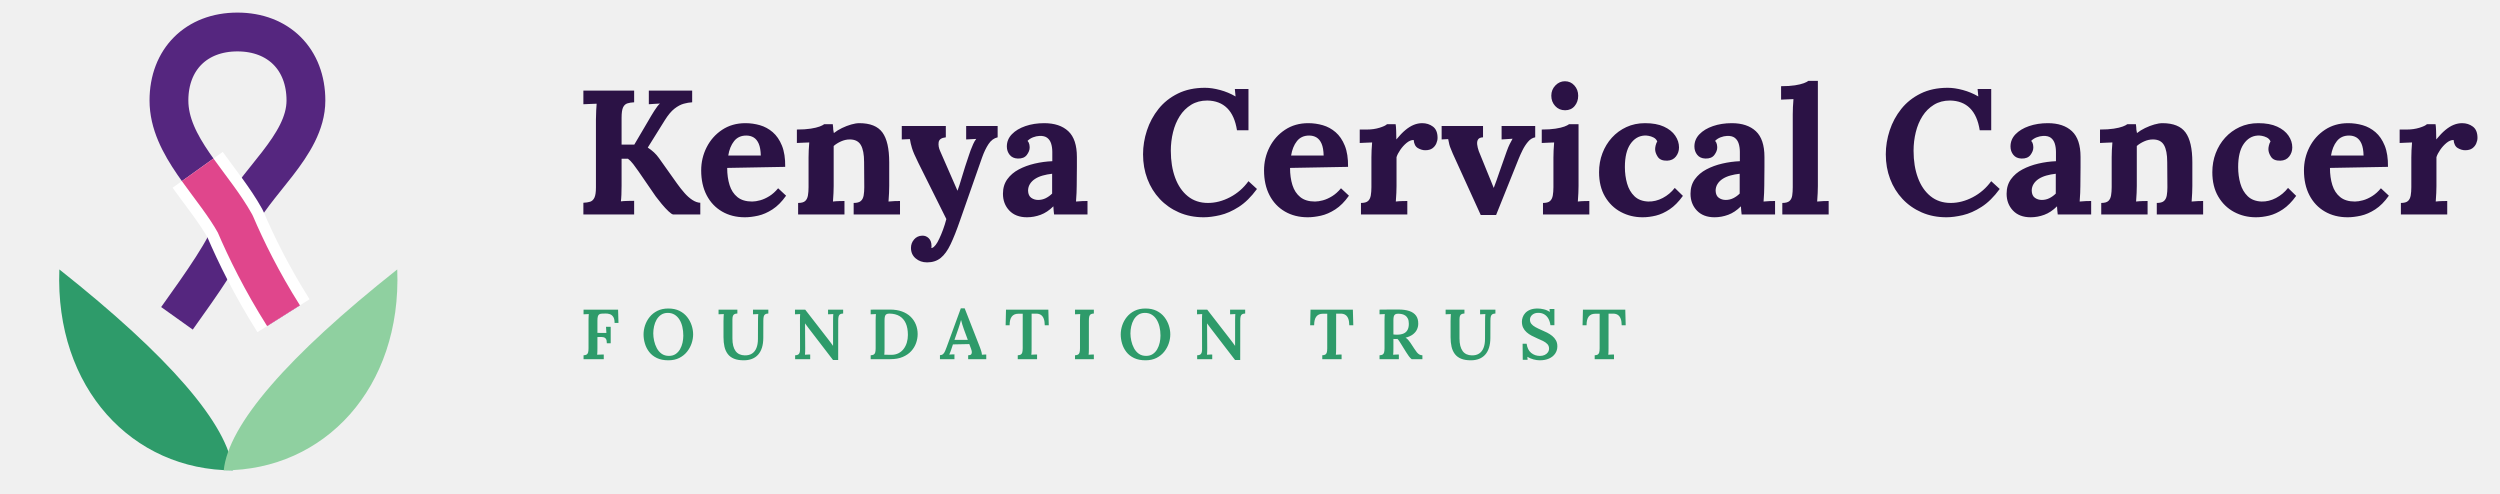
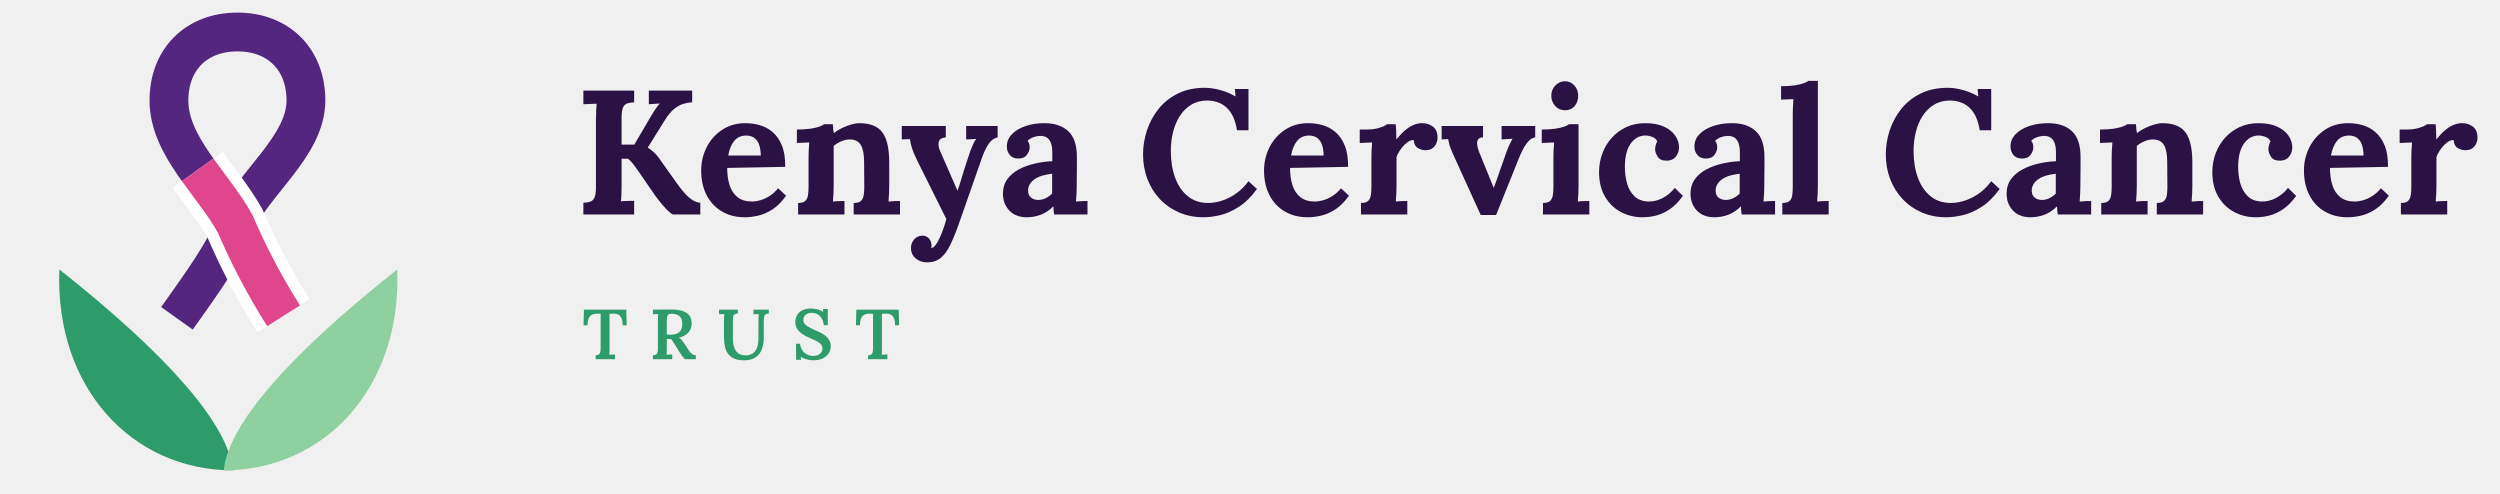
- <svg xmlns="http://www.w3.org/2000/svg" viewBox="0 0 466.4 92" width="1399" height="276" role="img" aria-label="Kenya Cervical Cancer Foundation Trust">
+ <svg xmlns="http://www.w3.org/2000/svg" viewBox="0 0 466.4 92" width="1399" height="276" role="img" aria-label="Kenya Cervical Cancer Trust">
  <g transform="translate(0 0) scale(0.4259259)">
    <path d="M26 118 C24 170 58 206 102 206 C100 186 74 156 26 118 Z" fill="#2E9B6A" />
    <path d="M174 118 C176 170 142 206 98 206 C100 186 126 156 174 118 Z" fill="#8FD0A0" />
    <g fill="none" stroke-linecap="butt" stroke-linejoin="round" transform="translate(0 0)">
      <path d="M77.51 139.41 C88.75 123.65 98.90 109.48 103.00 98.00 C111.00 80.00 134.00 64.00 134.00 44.00 C134.00 26.00 122.00 14.00 104.00 14.00 C86.00 14.00 74.00 26.00 74.00 44.00 C74.00 64.00 93.00 80.00 103.00 98.00 C107.80 109.20 114.52 122.96 124.18 138.26" stroke="#55267F" stroke-width="17" />
      <path d="M86.58 74.37 C92.18 82.20 98.50 89.90 103.00 98.00 C107.80 109.20 114.52 122.96 124.18 138.26" stroke="#FFFFFF" stroke-width="27" />
      <path d="M86.58 74.37 C92.18 82.20 98.50 89.90 103.00 98.00 C107.80 109.20 114.52 122.96 124.18 138.26" stroke="#E0468C" stroke-width="17" />
    </g>
  </g>
  <path d="M108.835 40.0V37.822Q109.594 37.789 110.106 37.624Q110.617 37.459 110.898 36.865Q111.178 36.271 111.178 34.951V22.312Q111.178 21.421 111.228 20.596Q111.277 19.771 111.31 19.342Q110.782 19.375 109.99 19.392Q109.198 19.408 108.835 19.441V16.9H118.306V19.078Q117.58 19.111 117.052 19.276Q116.524 19.441 116.244 20.018Q115.963 20.596 115.963 21.949V26.965H118.339L120.88 22.642Q121.441 21.652 122.068 20.662Q122.695 19.672 123.124 19.309Q122.596 19.342 122.002 19.375Q121.408 19.408 121.045 19.441V16.9H129.13V19.078Q128.404 19.111 127.563 19.342Q126.721 19.573 125.83 20.266Q124.939 20.959 124.015 22.444L120.847 27.526Q121.507 27.955 122.019 28.433Q122.53 28.912 122.926 29.473L126.325 34.258Q126.985 35.182 127.695 35.99Q128.404 36.799 129.163 37.294Q129.922 37.789 130.648 37.822V40.0H125.566Q125.302 39.967 124.708 39.406Q124.114 38.845 123.454 38.053Q122.794 37.261 122.332 36.634L119.065 31.882Q118.636 31.255 118.125 30.595Q117.613 29.935 117.151 29.605H115.963V34.588Q115.963 35.479 115.93 36.304Q115.897 37.129 115.831 37.558Q116.359 37.492 117.168 37.475Q117.976 37.459 118.306 37.459V40.0Z M138.964 40.528Q136.555 40.528 134.707 39.456Q132.859 38.383 131.836 36.419Q130.813 34.456 130.813 31.783Q130.813 29.473 131.836 27.46Q132.859 25.447 134.724 24.209Q136.588 22.972 139.063 22.972Q140.449 22.972 141.769 23.351Q143.089 23.731 144.162 24.655Q145.234 25.579 145.878 27.163Q146.521 28.747 146.488 31.123L135.664 31.321Q135.664 33.103 136.11 34.522Q136.555 35.941 137.578 36.766Q138.601 37.591 140.317 37.591Q140.977 37.591 141.819 37.36Q142.66 37.129 143.535 36.584Q144.409 36.04 145.168 35.116L146.653 36.502Q145.465 38.185 144.112 39.059Q142.759 39.934 141.423 40.231Q140.086 40.528 138.964 40.528ZM135.862 29.011H141.934Q141.901 27.625 141.555 26.816Q141.208 26.008 140.614 25.645Q140.02 25.282 139.228 25.282Q137.776 25.282 136.951 26.322Q136.126 27.361 135.862 29.011Z M148.897 40.0V37.855Q149.821 37.855 150.217 37.492Q150.613 37.129 150.729 36.453Q150.844 35.776 150.844 34.918V29.374Q150.844 28.78 150.877 28.038Q150.91 27.295 150.976 26.569Q150.448 26.602 149.739 26.618Q149.029 26.635 148.666 26.668V24.16Q150.184 24.16 151.24 23.995Q152.296 23.83 152.907 23.599Q153.517 23.368 153.748 23.17H155.365Q155.431 23.599 155.431 23.797Q155.431 23.995 155.448 24.176Q155.464 24.358 155.563 24.82Q156.223 24.292 157.081 23.88Q157.939 23.467 158.797 23.219Q159.655 22.972 160.315 22.972Q163.351 22.972 164.622 24.704Q165.892 26.437 165.892 30.265V34.687Q165.892 35.149 165.859 35.99Q165.826 36.832 165.76 37.591Q166.321 37.525 166.948 37.508Q167.575 37.492 167.905 37.492V40.0H159.259V37.855Q160.183 37.855 160.596 37.492Q161.008 37.129 161.124 36.453Q161.239 35.776 161.239 34.918L161.206 30.232Q161.206 28.087 160.596 27.047Q159.985 26.008 158.533 26.008Q157.708 26.008 156.9 26.371Q156.091 26.734 155.53 27.229Q155.53 27.691 155.53 28.169Q155.53 28.648 155.53 29.11V34.687Q155.53 35.149 155.497 35.99Q155.464 36.832 155.398 37.591Q155.926 37.525 156.57 37.508Q157.213 37.492 157.543 37.492V40.0Z M172.954 48.943Q171.7 48.943 170.826 48.2Q169.951 47.458 169.951 46.237Q169.951 45.346 170.529 44.669Q171.106 43.993 172.03 43.96Q172.756 43.927 173.268 44.439Q173.779 44.95 173.779 45.841Q173.779 45.94 173.779 46.039Q173.779 46.138 173.746 46.27Q173.812 46.27 173.911 46.237Q174.208 46.138 174.555 45.692Q174.901 45.247 175.231 44.521Q175.594 43.762 175.941 42.822Q176.287 41.881 176.551 40.858L171.337 30.397Q170.413 28.549 170.133 27.608Q169.852 26.668 169.753 25.942L168.235 26.008V23.5H176.452V25.612Q175.231 25.744 175.116 26.536Q175 27.328 175.396 28.186L178.63 35.578Q178.96 34.72 179.488 32.921Q180.016 31.123 180.742 29.011Q180.874 28.582 181.089 28.005Q181.303 27.427 181.567 26.849Q181.831 26.272 182.128 25.909L180.247 26.008V23.5H186.121V25.612Q185.098 25.843 184.422 26.866Q183.745 27.889 183.217 29.374L179.092 41.155Q178.168 43.828 177.343 45.561Q176.518 47.293 175.495 48.118Q174.472 48.943 172.954 48.943Z M196.648 40.0Q196.582 39.538 196.566 39.224Q196.549 38.911 196.516 38.482Q195.394 39.604 194.14 40.066Q192.886 40.528 191.599 40.528Q189.487 40.528 188.299 39.274Q187.111 38.02 187.111 36.139Q187.111 34.555 187.92 33.433Q188.728 32.311 190.065 31.602Q191.401 30.892 193.035 30.512Q194.668 30.133 196.318 30.067V28.351Q196.318 27.493 196.104 26.8Q195.889 26.107 195.378 25.711Q194.866 25.315 193.942 25.348Q193.315 25.381 192.721 25.612Q192.127 25.843 191.698 26.272Q191.962 26.569 192.028 26.916Q192.094 27.262 192.094 27.526Q192.094 28.186 191.566 28.895Q191.038 29.605 189.883 29.572Q188.893 29.539 188.365 28.879Q187.837 28.219 187.837 27.328Q187.837 26.008 188.778 25.035Q189.718 24.061 191.302 23.517Q192.886 22.972 194.8 22.972Q197.704 22.972 199.305 24.474Q200.905 25.975 200.905 29.275Q200.905 30.397 200.905 31.189Q200.905 31.981 200.889 32.773Q200.872 33.565 200.872 34.687Q200.872 35.149 200.839 35.99Q200.806 36.832 200.74 37.591Q201.301 37.525 201.928 37.508Q202.555 37.492 202.885 37.492V40.0ZM196.285 32.41Q195.361 32.509 194.536 32.74Q193.711 32.971 193.101 33.367Q192.49 33.763 192.144 34.324Q191.797 34.885 191.797 35.578Q191.83 36.502 192.391 36.898Q192.952 37.294 193.678 37.294Q194.437 37.294 195.097 36.964Q195.757 36.634 196.285 36.106Q196.285 35.776 196.285 35.462Q196.285 35.149 196.285 34.819Q196.285 34.225 196.285 33.614Q196.285 33.004 196.285 32.41Z  M230.77 24.292Q230.341 21.553 228.939 20.167Q227.536 18.781 225.226 18.748Q223.51 18.748 222.223 19.54Q220.936 20.332 220.095 21.652Q219.253 22.972 218.841 24.655Q218.428 26.338 218.428 28.12Q218.428 30.958 219.237 33.153Q220.045 35.347 221.596 36.601Q223.147 37.855 225.358 37.855Q227.437 37.855 229.483 36.782Q231.529 35.71 232.915 33.796L234.499 35.248Q232.882 37.459 231.1 38.597Q229.318 39.736 227.619 40.132Q225.919 40.528 224.566 40.528Q222.025 40.528 219.946 39.62Q217.867 38.713 216.366 37.112Q214.864 35.512 214.056 33.383Q213.247 31.255 213.247 28.78Q213.247 26.536 213.973 24.325Q214.699 22.114 216.135 20.316Q217.57 18.517 219.748 17.444Q221.926 16.372 224.797 16.372Q226.084 16.372 227.619 16.785Q229.153 17.197 230.506 17.989L230.374 16.603H232.915V24.292Z M243.97 40.528Q241.561 40.528 239.713 39.456Q237.865 38.383 236.842 36.419Q235.819 34.456 235.819 31.783Q235.819 29.473 236.842 27.46Q237.865 25.447 239.73 24.209Q241.594 22.972 244.069 22.972Q245.455 22.972 246.775 23.351Q248.095 23.731 249.168 24.655Q250.24 25.579 250.884 27.163Q251.527 28.747 251.494 31.123L240.67 31.321Q240.67 33.103 241.116 34.522Q241.561 35.941 242.584 36.766Q243.607 37.591 245.323 37.591Q245.983 37.591 246.825 37.36Q247.666 37.129 248.541 36.584Q249.415 36.04 250.174 35.116L251.659 36.502Q250.471 38.185 249.118 39.059Q247.765 39.934 246.429 40.231Q245.092 40.528 243.97 40.528ZM240.868 29.011H246.94Q246.907 27.625 246.561 26.816Q246.214 26.008 245.62 25.645Q245.026 25.282 244.234 25.282Q242.782 25.282 241.957 26.322Q241.132 27.361 240.868 29.011Z M253.903 37.855Q254.827 37.855 255.223 37.492Q255.619 37.129 255.735 36.453Q255.85 35.776 255.85 34.918V29.374Q255.85 28.78 255.883 28.038Q255.916 27.295 255.982 26.569Q255.454 26.602 254.745 26.618Q254.035 26.635 253.672 26.668V24.16H254.992Q256.279 24.16 257.352 23.83Q258.424 23.5 258.754 23.17H260.371Q260.437 23.5 260.47 24.407Q260.503 25.315 260.503 26.008Q261.394 24.919 262.186 24.259Q262.978 23.599 263.754 23.285Q264.529 22.972 265.321 22.972Q266.476 22.972 267.334 23.615Q268.192 24.259 268.192 25.711Q268.192 26.206 267.961 26.751Q267.73 27.295 267.235 27.658Q266.74 28.021 265.882 28.021Q265.222 28.021 264.529 27.625Q263.836 27.229 263.737 26.107Q263.077 26.107 262.417 26.651Q261.757 27.196 261.246 27.938Q260.734 28.681 260.536 29.308V34.687Q260.536 35.149 260.503 35.99Q260.47 36.832 260.404 37.591Q260.932 37.525 261.576 37.508Q262.219 37.492 262.549 37.492V40.0H253.903Z M276.244 40.099 271.03 28.648Q270.667 27.823 270.519 27.394Q270.37 26.965 270.321 26.651Q270.271 26.338 270.172 25.942L268.951 26.008V23.5H276.673V25.612Q275.98 25.645 275.749 26.008Q275.518 26.371 275.584 26.948Q275.65 27.526 275.881 28.186L277.597 32.41Q277.861 33.037 278.125 33.697Q278.389 34.357 278.653 35.017H278.686Q278.95 34.324 279.198 33.631Q279.445 32.938 279.676 32.245L281.095 28.219Q281.392 27.394 281.64 26.899Q281.887 26.404 282.184 25.876L280.138 26.008V23.5H286.408V25.612Q285.649 25.744 285.055 26.453Q284.461 27.163 284.032 28.038Q283.603 28.912 283.339 29.572L279.115 40.099Z M287.86 37.855Q288.784 37.855 289.18 37.492Q289.576 37.129 289.692 36.453Q289.807 35.776 289.807 34.918V29.44Q289.807 28.846 289.84 28.071Q289.873 27.295 289.939 26.569Q289.411 26.602 288.702 26.618Q287.992 26.635 287.629 26.668V24.16Q289.147 24.16 290.203 23.995Q291.259 23.83 291.87 23.599Q292.48 23.368 292.711 23.17H294.493V34.687Q294.493 35.149 294.46 35.99Q294.427 36.832 294.361 37.591Q294.889 37.525 295.533 37.508Q296.176 37.492 296.506 37.492V40.0H287.86ZM291.985 20.563Q290.863 20.563 290.137 19.771Q289.411 18.979 289.411 17.853Q289.411 16.727 290.17 15.939Q290.929 15.151 291.952 15.151Q293.006 15.151 293.717 15.939Q294.427 16.727 294.427 17.853Q294.427 18.979 293.767 19.771Q293.107 20.563 291.985 20.563Z M306.439 40.528Q304.228 40.528 302.38 39.538Q300.532 38.548 299.427 36.667Q298.321 34.786 298.321 32.113Q298.321 30.232 298.948 28.582Q299.575 26.932 300.714 25.678Q301.852 24.424 303.42 23.698Q304.987 22.972 306.901 22.972Q309.013 22.972 310.416 23.615Q311.818 24.259 312.528 25.299Q313.237 26.338 313.237 27.493Q313.237 28.45 312.66 29.192Q312.082 29.935 311.026 29.968Q309.772 30.001 309.277 29.258Q308.782 28.516 308.782 27.823Q308.782 27.526 308.881 27.114Q308.98 26.701 309.178 26.371Q308.947 25.876 308.485 25.645Q308.023 25.414 307.545 25.331Q307.066 25.249 306.769 25.282Q305.185 25.381 304.162 26.866Q303.139 28.351 303.139 31.156Q303.139 32.806 303.552 34.242Q303.964 35.677 304.921 36.601Q305.878 37.525 307.495 37.591Q308.881 37.624 310.201 36.931Q311.521 36.238 312.445 35.05L313.963 36.535Q312.775 38.185 311.488 39.043Q310.201 39.901 308.931 40.215Q307.66 40.528 306.439 40.528Z M324.919 40.0Q324.853 39.538 324.837 39.224Q324.82 38.911 324.787 38.482Q323.665 39.604 322.411 40.066Q321.157 40.528 319.87 40.528Q317.758 40.528 316.57 39.274Q315.382 38.02 315.382 36.139Q315.382 34.555 316.191 33.433Q316.999 32.311 318.336 31.602Q319.672 30.892 321.306 30.512Q322.939 30.133 324.589 30.067V28.351Q324.589 27.493 324.375 26.8Q324.16 26.107 323.649 25.711Q323.137 25.315 322.213 25.348Q321.586 25.381 320.992 25.612Q320.398 25.843 319.969 26.272Q320.233 26.569 320.299 26.916Q320.365 27.262 320.365 27.526Q320.365 28.186 319.837 28.895Q319.309 29.605 318.154 29.572Q317.164 29.539 316.636 28.879Q316.108 28.219 316.108 27.328Q316.108 26.008 317.049 25.035Q317.989 24.061 319.573 23.517Q321.157 22.972 323.071 22.972Q325.975 22.972 327.576 24.474Q329.176 25.975 329.176 29.275Q329.176 30.397 329.176 31.189Q329.176 31.981 329.16 32.773Q329.143 33.565 329.143 34.687Q329.143 35.149 329.11 35.99Q329.077 36.832 329.011 37.591Q329.572 37.525 330.199 37.508Q330.826 37.492 331.156 37.492V40.0ZM324.556 32.41Q323.632 32.509 322.807 32.74Q321.982 32.971 321.372 33.367Q320.761 33.763 320.415 34.324Q320.068 34.885 320.068 35.578Q320.101 36.502 320.662 36.898Q321.223 37.294 321.949 37.294Q322.708 37.294 323.368 36.964Q324.028 36.634 324.556 36.106Q324.556 35.776 324.556 35.462Q324.556 35.149 324.556 34.819Q324.556 34.225 324.556 33.614Q324.556 33.004 324.556 32.41Z M332.509 37.855Q333.433 37.855 333.846 37.492Q334.258 37.129 334.357 36.453Q334.456 35.776 334.456 34.918V21.355Q334.456 20.761 334.489 19.985Q334.522 19.21 334.588 18.484Q334.06 18.517 333.351 18.534Q332.641 18.55 332.278 18.583V16.075Q333.829 16.075 334.869 15.91Q335.908 15.745 336.519 15.514Q337.129 15.283 337.36 15.085H339.142V34.687Q339.142 35.149 339.109 35.99Q339.076 36.832 339.01 37.591Q339.571 37.525 340.198 37.508Q340.825 37.492 341.155 37.492V40.0H332.509Z  M369.337 24.292Q368.908 21.553 367.506 20.167Q366.103 18.781 363.793 18.748Q362.077 18.748 360.79 19.54Q359.503 20.332 358.662 21.652Q357.82 22.972 357.408 24.655Q356.995 26.338 356.995 28.12Q356.995 30.958 357.804 33.153Q358.612 35.347 360.163 36.601Q361.714 37.855 363.925 37.855Q366.004 37.855 368.05 36.782Q370.096 35.71 371.482 33.796L373.066 35.248Q371.449 37.459 369.667 38.597Q367.885 39.736 366.186 40.132Q364.486 40.528 363.133 40.528Q360.592 40.528 358.513 39.62Q356.434 38.713 354.933 37.112Q353.431 35.512 352.623 33.383Q351.814 31.255 351.814 28.78Q351.814 26.536 352.54 24.325Q353.266 22.114 354.702 20.316Q356.137 18.517 358.315 17.444Q360.493 16.372 363.364 16.372Q364.651 16.372 366.186 16.785Q367.72 17.197 369.073 17.989L368.941 16.603H371.482V24.292Z M383.89 40.0Q383.824 39.538 383.808 39.224Q383.791 38.911 383.758 38.482Q382.636 39.604 381.382 40.066Q380.128 40.528 378.841 40.528Q376.729 40.528 375.541 39.274Q374.353 38.02 374.353 36.139Q374.353 34.555 375.162 33.433Q375.97 32.311 377.307 31.602Q378.643 30.892 380.277 30.512Q381.91 30.133 383.56 30.067V28.351Q383.56 27.493 383.346 26.8Q383.131 26.107 382.62 25.711Q382.108 25.315 381.184 25.348Q380.557 25.381 379.963 25.612Q379.369 25.843 378.94 26.272Q379.204 26.569 379.27 26.916Q379.336 27.262 379.336 27.526Q379.336 28.186 378.808 28.895Q378.28 29.605 377.125 29.572Q376.135 29.539 375.607 28.879Q375.079 28.219 375.079 27.328Q375.079 26.008 376.02 25.035Q376.96 24.061 378.544 23.517Q380.128 22.972 382.042 22.972Q384.946 22.972 386.547 24.474Q388.147 25.975 388.147 29.275Q388.147 30.397 388.147 31.189Q388.147 31.981 388.131 32.773Q388.114 33.565 388.114 34.687Q388.114 35.149 388.081 35.99Q388.048 36.832 387.982 37.591Q388.543 37.525 389.17 37.508Q389.797 37.492 390.127 37.492V40.0ZM383.527 32.41Q382.603 32.509 381.778 32.74Q380.953 32.971 380.343 33.367Q379.732 33.763 379.386 34.324Q379.039 34.885 379.039 35.578Q379.072 36.502 379.633 36.898Q380.194 37.294 380.92 37.294Q381.679 37.294 382.339 36.964Q382.999 36.634 383.527 36.106Q383.527 35.776 383.527 35.462Q383.527 35.149 383.527 34.819Q383.527 34.225 383.527 33.614Q383.527 33.004 383.527 32.41Z M392.008 40.0V37.855Q392.932 37.855 393.328 37.492Q393.724 37.129 393.84 36.453Q393.955 35.776 393.955 34.918V29.374Q393.955 28.78 393.988 28.038Q394.021 27.295 394.087 26.569Q393.559 26.602 392.85 26.618Q392.14 26.635 391.777 26.668V24.16Q393.295 24.16 394.351 23.995Q395.407 23.83 396.018 23.599Q396.628 23.368 396.859 23.17H398.476Q398.542 23.599 398.542 23.797Q398.542 23.995 398.559 24.176Q398.575 24.358 398.674 24.82Q399.334 24.292 400.192 23.88Q401.05 23.467 401.908 23.219Q402.766 22.972 403.426 22.972Q406.462 22.972 407.733 24.704Q409.003 26.437 409.003 30.265V34.687Q409.003 35.149 408.97 35.99Q408.937 36.832 408.871 37.591Q409.432 37.525 410.059 37.508Q410.686 37.492 411.016 37.492V40.0H402.37V37.855Q403.294 37.855 403.707 37.492Q404.119 37.129 404.235 36.453Q404.35 35.776 404.35 34.918L404.317 30.232Q404.317 28.087 403.707 27.047Q403.096 26.008 401.644 26.008Q400.819 26.008 400.011 26.371Q399.202 26.734 398.641 27.229Q398.641 27.691 398.641 28.169Q398.641 28.648 398.641 29.11V34.687Q398.641 35.149 398.608 35.99Q398.575 36.832 398.509 37.591Q399.037 37.525 399.681 37.508Q400.324 37.492 400.654 37.492V40.0Z M420.85 40.528Q418.639 40.528 416.791 39.538Q414.943 38.548 413.838 36.667Q412.732 34.786 412.732 32.113Q412.732 30.232 413.359 28.582Q413.986 26.932 415.125 25.678Q416.263 24.424 417.831 23.698Q419.398 22.972 421.312 22.972Q423.424 22.972 424.827 23.615Q426.229 24.259 426.939 25.299Q427.648 26.338 427.648 27.493Q427.648 28.45 427.071 29.192Q426.493 29.935 425.437 29.968Q424.183 30.001 423.688 29.258Q423.193 28.516 423.193 27.823Q423.193 27.526 423.292 27.114Q423.391 26.701 423.589 26.371Q423.358 25.876 422.896 25.645Q422.434 25.414 421.956 25.331Q421.477 25.249 421.18 25.282Q419.596 25.381 418.573 26.866Q417.55 28.351 417.55 31.156Q417.55 32.806 417.963 34.242Q418.375 35.677 419.332 36.601Q420.289 37.525 421.906 37.591Q423.292 37.624 424.612 36.931Q425.932 36.238 426.856 35.05L428.374 36.535Q427.186 38.185 425.899 39.043Q424.612 39.901 423.342 40.215Q422.071 40.528 420.85 40.528Z M437.977 40.528Q435.568 40.528 433.72 39.456Q431.872 38.383 430.849 36.419Q429.826 34.456 429.826 31.783Q429.826 29.473 430.849 27.46Q431.872 25.447 433.737 24.209Q435.601 22.972 438.076 22.972Q439.462 22.972 440.782 23.351Q442.102 23.731 443.175 24.655Q444.247 25.579 444.891 27.163Q445.534 28.747 445.501 31.123L434.677 31.321Q434.677 33.103 435.123 34.522Q435.568 35.941 436.591 36.766Q437.614 37.591 439.33 37.591Q439.99 37.591 440.832 37.36Q441.673 37.129 442.548 36.584Q443.422 36.04 444.181 35.116L445.666 36.502Q444.478 38.185 443.125 39.059Q441.772 39.934 440.436 40.231Q439.099 40.528 437.977 40.528ZM434.875 29.011H440.947Q440.914 27.625 440.568 26.816Q440.221 26.008 439.627 25.645Q439.033 25.282 438.241 25.282Q436.789 25.282 435.964 26.322Q435.139 27.361 434.875 29.011Z M447.91 37.855Q448.834 37.855 449.23 37.492Q449.626 37.129 449.742 36.453Q449.857 35.776 449.857 34.918V29.374Q449.857 28.78 449.89 28.038Q449.923 27.295 449.989 26.569Q449.461 26.602 448.752 26.618Q448.042 26.635 447.679 26.668V24.16H448.999Q450.286 24.16 451.359 23.83Q452.431 23.5 452.761 23.17H454.378Q454.444 23.5 454.477 24.407Q454.51 25.315 454.51 26.008Q455.401 24.919 456.193 24.259Q456.985 23.599 457.761 23.285Q458.536 22.972 459.328 22.972Q460.483 22.972 461.341 23.615Q462.199 24.259 462.199 25.711Q462.199 26.206 461.968 26.751Q461.737 27.295 461.242 27.658Q460.747 28.021 459.889 28.021Q459.229 28.021 458.536 27.625Q457.843 27.229 457.744 26.107Q457.084 26.107 456.424 26.651Q455.764 27.196 455.253 27.938Q454.741 28.681 454.543 29.308V34.687Q454.543 35.149 454.51 35.99Q454.477 36.832 454.411 37.591Q454.939 37.525 455.583 37.508Q456.226 37.492 456.556 37.492V40.0H447.91Z" fill="#2B1245" />
-   <path d="M108.867 67.0V66.274Q109.237 66.256 109.435 66.144Q109.633 66.032 109.714 65.753Q109.796 65.473 109.796 64.967V59.696Q109.796 59.37 109.813 59.069Q109.831 58.768 109.844 58.587Q109.624 58.6 109.334 58.609Q109.043 58.618 108.867 58.631V57.76H115.309L115.384 60.237H114.658Q114.658 59.494 114.407 59.113Q114.156 58.732 113.773 58.603Q113.39 58.473 112.986 58.486L112.348 58.504Q112 58.508 111.806 58.629Q111.613 58.75 111.534 59.032Q111.454 59.313 111.454 59.81V62.098L113.126 62.103L113.06 60.963H113.932V64.03H113.21Q113.21 63.462 113.041 63.212Q112.871 62.961 112.559 62.904Q112.246 62.846 111.824 62.864L111.454 62.877V65.033Q111.454 65.39 111.443 65.695Q111.432 66.001 111.406 66.173Q111.578 66.16 111.811 66.153Q112.044 66.146 112.273 66.138Q112.502 66.129 112.638 66.129V67.0Z M124.69 67.211Q123.436 67.211 122.551 66.789Q121.667 66.366 121.119 65.66Q120.571 64.954 120.316 64.096Q120.061 63.238 120.061 62.38Q120.061 61.548 120.342 60.697Q120.624 59.846 121.198 59.133Q121.772 58.42 122.641 57.984Q123.51 57.549 124.681 57.549Q125.886 57.549 126.762 57.984Q127.638 58.42 128.199 59.139Q128.76 59.859 129.035 60.704Q129.31 61.548 129.31 62.38Q129.31 63.198 129.028 64.045Q128.746 64.892 128.172 65.612Q127.598 66.331 126.731 66.771Q125.864 67.211 124.69 67.211ZM124.795 66.388Q125.526 66.388 126.036 66.047Q126.546 65.706 126.865 65.15Q127.184 64.593 127.332 63.927Q127.479 63.26 127.479 62.613Q127.479 61.733 127.299 60.963Q127.118 60.193 126.753 59.608Q126.388 59.023 125.836 58.691Q125.284 58.358 124.553 58.367Q123.832 58.376 123.319 58.728Q122.806 59.08 122.487 59.641Q122.168 60.202 122.021 60.873Q121.874 61.544 121.874 62.195Q121.874 62.851 122.034 63.581Q122.195 64.312 122.538 64.954Q122.881 65.596 123.44 65.992Q123.999 66.388 124.795 66.388Z M137.564 58.486Q137.225 58.495 137.021 58.6Q136.816 58.706 136.728 58.941Q136.64 59.177 136.64 59.599V63.128Q136.64 63.929 136.792 64.516Q136.944 65.104 137.234 65.495Q137.524 65.887 137.958 66.085Q138.391 66.283 138.95 66.292Q139.751 66.309 140.294 65.957Q140.838 65.605 141.117 64.919Q141.396 64.232 141.401 63.238L141.414 59.696Q141.414 59.37 141.427 59.069Q141.44 58.768 141.462 58.587Q141.242 58.6 140.95 58.609Q140.657 58.618 140.481 58.631V57.76H143.341V58.486Q142.98 58.499 142.778 58.614Q142.576 58.728 142.494 59.001Q142.413 59.274 142.408 59.793L142.4 63.014Q142.4 64.056 142.153 64.844Q141.907 65.632 141.434 66.16Q140.961 66.688 140.285 66.949Q139.61 67.211 138.752 67.211Q137.661 67.211 136.928 66.908Q136.196 66.604 135.767 66.032Q135.338 65.46 135.157 64.672Q134.977 63.885 134.977 62.912V59.89Q134.977 59.538 134.997 59.161Q135.016 58.785 135.03 58.587Q134.81 58.6 134.519 58.607Q134.229 58.614 134.053 58.627V57.76H137.564Z M155.41 67.158 150.839 61.201Q150.685 60.998 150.524 60.781Q150.364 60.563 150.201 60.334H150.188L150.218 64.945Q150.218 65.293 150.21 65.623Q150.201 65.953 150.174 66.173Q150.394 66.151 150.689 66.142Q150.984 66.133 151.151 66.129V67.0H148.34V66.274Q148.678 66.265 148.874 66.162Q149.07 66.058 149.162 65.819Q149.255 65.579 149.255 65.161L149.242 59.674Q149.242 59.362 149.25 59.067Q149.259 58.772 149.277 58.587Q149.066 58.6 148.775 58.609Q148.485 58.618 148.313 58.631V57.76H150.218L154.561 63.366Q154.838 63.722 155.039 63.999Q155.239 64.276 155.402 64.501H155.415L155.419 59.696Q155.419 59.37 155.432 59.069Q155.446 58.768 155.459 58.587Q155.239 58.6 154.948 58.609Q154.658 58.618 154.482 58.631V57.76H157.298V58.486Q156.942 58.499 156.739 58.614Q156.537 58.728 156.458 59.001Q156.378 59.274 156.378 59.793L156.37 67.158Z M162.433 66.274Q162.802 66.256 163 66.144Q163.198 66.032 163.28 65.753Q163.361 65.473 163.361 64.967V59.696Q163.361 59.37 163.379 59.069Q163.396 58.768 163.41 58.587Q163.19 58.6 162.899 58.609Q162.609 58.618 162.433 58.631V57.76L166.032 57.747Q167.299 57.747 168.267 58.099Q169.235 58.451 169.884 59.082Q170.533 59.714 170.865 60.547Q171.198 61.381 171.198 62.323Q171.198 63.163 170.903 63.995Q170.608 64.826 169.992 65.502Q169.376 66.177 168.41 66.589Q167.444 67.0 166.107 67.0H162.433ZM165.02 65.038Q165.02 65.394 165.009 65.698Q164.998 66.001 164.972 66.173Q165.178 66.168 165.431 66.175Q165.684 66.182 165.92 66.186Q166.155 66.19 166.278 66.19Q167.048 66.19 167.627 65.891Q168.206 65.592 168.595 65.075Q168.984 64.558 169.18 63.891Q169.376 63.225 169.376 62.49Q169.376 61.174 168.978 60.297Q168.58 59.419 167.823 58.968Q167.066 58.517 165.966 58.499Q165.592 58.49 165.383 58.605Q165.174 58.719 165.097 58.996Q165.02 59.274 165.02 59.775Z M175.356 67.0V66.248Q175.734 66.248 175.954 66.036Q176.174 65.825 176.321 65.473Q176.469 65.121 176.627 64.694L179.25 57.518H179.971L182.827 64.818Q182.915 65.042 183.047 65.456Q183.179 65.869 183.188 66.173Q183.412 66.151 183.623 66.142Q183.834 66.133 183.997 66.129V67.0H180.622V66.274Q181.036 66.27 181.181 66.098Q181.326 65.926 181.304 65.654Q181.282 65.381 181.164 65.082L180.834 64.184L177.78 64.246L177.485 65.13Q177.41 65.35 177.303 65.636Q177.195 65.922 177.094 66.146Q177.322 66.124 177.606 66.116Q177.89 66.107 178.062 66.102V67.0ZM178.066 63.396H180.552L179.835 61.456Q179.672 61.003 179.533 60.547Q179.395 60.092 179.302 59.709H179.285Q179.206 59.982 179.089 60.404Q178.972 60.827 178.774 61.368Z M194.909 60.677Q194.905 59.942 194.724 59.458Q194.544 58.974 194.181 58.735Q193.818 58.495 193.255 58.508H192.458L192.454 65.033Q192.454 65.39 192.443 65.695Q192.432 66.001 192.406 66.173Q192.648 66.151 192.971 66.142Q193.294 66.133 193.475 66.129V67.0H189.871V66.274Q190.241 66.256 190.437 66.142Q190.632 66.028 190.714 65.748Q190.795 65.469 190.795 64.967L190.8 58.521L189.942 58.526Q189.163 58.534 188.758 59.054Q188.353 59.573 188.353 60.677H187.61L187.68 57.76H195.578L195.657 60.677Z M204.07 58.486Q203.714 58.499 203.509 58.614Q203.304 58.728 203.223 59.001Q203.142 59.274 203.142 59.793V65.033Q203.142 65.39 203.131 65.695Q203.12 66.001 203.093 66.173Q203.313 66.151 203.608 66.142Q203.903 66.133 204.07 66.129V67.0H200.554V66.274Q200.924 66.256 201.122 66.144Q201.32 66.032 201.401 65.753Q201.483 65.473 201.483 64.967V59.696Q201.483 59.37 201.5 59.069Q201.518 58.768 201.531 58.587Q201.311 58.6 201.021 58.609Q200.73 58.618 200.554 58.631V57.76H204.07Z M213.71 67.211Q212.456 67.211 211.572 66.789Q210.688 66.366 210.14 65.66Q209.592 64.954 209.337 64.096Q209.082 63.238 209.082 62.38Q209.082 61.548 209.363 60.697Q209.645 59.846 210.219 59.133Q210.793 58.42 211.662 57.984Q212.531 57.549 213.702 57.549Q214.907 57.549 215.783 57.984Q216.658 58.42 217.219 59.139Q217.78 59.859 218.055 60.704Q218.33 61.548 218.33 62.38Q218.33 63.198 218.049 64.045Q217.767 64.892 217.193 65.612Q216.619 66.331 215.752 66.771Q214.885 67.211 213.71 67.211ZM213.816 66.388Q214.546 66.388 215.057 66.047Q215.567 65.706 215.886 65.15Q216.205 64.593 216.353 63.927Q216.5 63.26 216.5 62.613Q216.5 61.733 216.32 60.963Q216.139 60.193 215.774 59.608Q215.409 59.023 214.857 58.691Q214.304 58.358 213.574 58.367Q212.852 58.376 212.34 58.728Q211.827 59.08 211.508 59.641Q211.189 60.202 211.042 60.873Q210.894 61.544 210.894 62.195Q210.894 62.851 211.055 63.581Q211.216 64.312 211.559 64.954Q211.902 65.596 212.461 65.992Q213.02 66.388 213.816 66.388Z M230.413 67.158 225.841 61.201Q225.687 60.998 225.527 60.781Q225.366 60.563 225.203 60.334H225.19L225.221 64.945Q225.221 65.293 225.212 65.623Q225.203 65.953 225.177 66.173Q225.397 66.151 225.692 66.142Q225.986 66.133 226.154 66.129V67.0H223.342V66.274Q223.681 66.265 223.877 66.162Q224.072 66.058 224.165 65.819Q224.257 65.579 224.257 65.161L224.244 59.674Q224.244 59.362 224.253 59.067Q224.262 58.772 224.279 58.587Q224.068 58.6 223.778 58.609Q223.487 58.618 223.316 58.631V57.76H225.221L229.564 63.366Q229.841 63.722 230.041 63.999Q230.241 64.276 230.404 64.501H230.417L230.422 59.696Q230.422 59.37 230.435 59.069Q230.448 58.768 230.461 58.587Q230.241 58.6 229.951 58.609Q229.66 58.618 229.484 58.631V57.76H232.3V58.486Q231.944 58.499 231.742 58.614Q231.539 58.728 231.46 59.001Q231.381 59.274 231.381 59.793L231.372 67.158Z  M251.722 60.677Q251.718 59.942 251.537 59.458Q251.357 58.974 250.994 58.735Q250.631 58.495 250.068 58.508H249.271L249.267 65.033Q249.267 65.39 249.256 65.695Q249.245 66.001 249.218 66.173Q249.46 66.151 249.784 66.142Q250.107 66.133 250.288 66.129V67.0H246.684V66.274Q247.054 66.256 247.249 66.142Q247.445 66.028 247.527 65.748Q247.608 65.469 247.608 64.967L247.612 58.521L246.754 58.526Q245.976 58.534 245.571 59.054Q245.166 59.573 245.166 60.677H244.422L244.493 57.76H252.391L252.47 60.677Z M257.367 67.0V66.274Q257.737 66.256 257.935 66.144Q258.133 66.032 258.214 65.753Q258.296 65.473 258.296 64.967V59.696Q258.296 59.37 258.313 59.069Q258.331 58.768 258.344 58.587Q258.124 58.6 257.834 58.609Q257.543 58.618 257.367 58.631V57.76Q258.238 57.747 259.116 57.742Q259.994 57.738 260.874 57.738Q262.075 57.734 262.909 58.013Q263.743 58.292 264.174 58.88Q264.605 59.467 264.588 60.418Q264.583 60.959 264.343 61.471Q264.104 61.984 263.587 62.38Q263.07 62.776 262.216 62.996Q262.471 63.128 262.7 63.383Q262.929 63.638 263.127 63.942L263.84 65.029Q264.108 65.447 264.328 65.717Q264.548 65.988 264.79 66.127Q265.032 66.265 265.362 66.274V67.0H263.356Q263.07 66.771 262.83 66.441Q262.59 66.111 262.322 65.684L261.376 64.158Q261.204 63.889 261.048 63.645Q260.892 63.401 260.711 63.229Q260.5 63.234 260.326 63.234Q260.152 63.234 259.954 63.229V65.024Q259.954 65.39 259.943 65.695Q259.932 66.001 259.906 66.173Q260.056 66.16 260.258 66.153Q260.46 66.146 260.658 66.138Q260.856 66.129 260.971 66.129V67.0ZM260.65 62.433Q261.384 62.424 261.866 62.208Q262.348 61.993 262.59 61.544Q262.832 61.095 262.832 60.396Q262.832 59.806 262.654 59.439Q262.476 59.071 262.181 58.869Q261.886 58.666 261.534 58.594Q261.182 58.521 260.848 58.521Q260.5 58.521 260.304 58.631Q260.108 58.741 260.031 59.007Q259.954 59.274 259.954 59.74V62.389Q260.122 62.402 260.291 62.42Q260.46 62.437 260.65 62.433Z M273.207 58.486Q272.868 58.495 272.664 58.6Q272.459 58.706 272.371 58.941Q272.283 59.177 272.283 59.599V63.128Q272.283 63.929 272.435 64.516Q272.587 65.104 272.877 65.495Q273.168 65.887 273.601 66.085Q274.034 66.283 274.593 66.292Q275.394 66.309 275.937 65.957Q276.481 65.605 276.76 64.919Q277.04 64.232 277.044 63.238L277.057 59.696Q277.057 59.37 277.07 59.069Q277.084 58.768 277.106 58.587Q276.886 58.6 276.593 58.609Q276.3 58.618 276.124 58.631V57.76H278.984V58.486Q278.624 58.499 278.421 58.614Q278.219 58.728 278.137 59.001Q278.056 59.274 278.052 59.793L278.043 63.014Q278.043 64.056 277.796 64.844Q277.55 65.632 277.077 66.16Q276.604 66.688 275.929 66.949Q275.253 67.211 274.395 67.211Q273.304 67.211 272.571 66.908Q271.839 66.604 271.41 66.032Q270.981 65.46 270.8 64.672Q270.62 63.885 270.62 62.912V59.89Q270.62 59.538 270.64 59.161Q270.66 58.785 270.673 58.587Q270.453 58.6 270.162 58.607Q269.872 58.614 269.696 58.627V57.76H273.207Z M289.25 60.664Q289.157 59.96 288.867 59.441Q288.576 58.922 288.097 58.636Q287.617 58.35 286.944 58.358Q286.293 58.358 285.862 58.724Q285.43 59.089 285.43 59.63Q285.43 60.088 285.69 60.415Q285.95 60.743 286.436 61.014Q286.922 61.284 287.595 61.575Q288.097 61.782 288.616 62.043Q289.135 62.305 289.571 62.657Q290.006 63.009 290.273 63.482Q290.539 63.955 290.539 64.598Q290.539 65.359 290.136 65.953Q289.734 66.547 288.999 66.879Q288.264 67.211 287.256 67.211Q286.706 67.211 286.086 67.044Q285.466 66.877 284.942 66.556L284.99 67.114H284.084L284.058 64.118H284.81Q284.955 65.244 285.646 65.819Q286.337 66.393 287.3 66.393Q287.789 66.393 288.172 66.215Q288.554 66.036 288.772 65.724Q288.99 65.412 288.99 65.016Q288.99 64.51 288.669 64.175Q288.348 63.841 287.859 63.603Q287.371 63.366 286.847 63.146Q286.258 62.895 285.73 62.613Q285.202 62.332 284.795 61.969Q284.388 61.606 284.157 61.126Q283.926 60.646 283.926 60.004Q283.926 59.617 284.071 59.19Q284.216 58.763 284.553 58.391Q284.889 58.02 285.459 57.784Q286.029 57.549 286.878 57.549Q287.397 57.549 288.024 57.701Q288.651 57.852 289.131 58.196L289.078 57.646H289.989V60.664Z M302.542 60.677Q302.538 59.942 302.357 59.458Q302.177 58.974 301.814 58.735Q301.451 58.495 300.888 58.508H300.091L300.087 65.033Q300.087 65.39 300.076 65.695Q300.065 66.001 300.038 66.173Q300.28 66.151 300.604 66.142Q300.927 66.133 301.108 66.129V67.0H297.504V66.274Q297.874 66.256 298.069 66.142Q298.265 66.028 298.347 65.748Q298.428 65.469 298.428 64.967L298.432 58.521L297.574 58.526Q296.796 58.534 296.391 59.054Q295.986 59.573 295.986 60.677H295.242L295.313 57.76H303.211L303.29 60.677Z" fill="#2E9B6A" />
+   <path transform="translate(-135.555 0)" d="M251.722 60.677Q251.718 59.942 251.537 59.458Q251.357 58.974 250.994 58.735Q250.631 58.495 250.068 58.508H249.271L249.267 65.033Q249.267 65.39 249.256 65.695Q249.245 66.001 249.218 66.173Q249.46 66.151 249.784 66.142Q250.107 66.133 250.288 66.129V67.0H246.684V66.274Q247.054 66.256 247.249 66.142Q247.445 66.028 247.527 65.748Q247.608 65.469 247.608 64.967L247.612 58.521L246.754 58.526Q245.976 58.534 245.571 59.054Q245.166 59.573 245.166 60.677H244.422L244.493 57.76H252.391L252.47 60.677Z M257.367 67.0V66.274Q257.737 66.256 257.935 66.144Q258.133 66.032 258.214 65.753Q258.296 65.473 258.296 64.967V59.696Q258.296 59.37 258.313 59.069Q258.331 58.768 258.344 58.587Q258.124 58.6 257.834 58.609Q257.543 58.618 257.367 58.631V57.76Q258.238 57.747 259.116 57.742Q259.994 57.738 260.874 57.738Q262.075 57.734 262.909 58.013Q263.743 58.292 264.174 58.88Q264.605 59.467 264.588 60.418Q264.583 60.959 264.343 61.471Q264.104 61.984 263.587 62.38Q263.07 62.776 262.216 62.996Q262.471 63.128 262.7 63.383Q262.929 63.638 263.127 63.942L263.84 65.029Q264.108 65.447 264.328 65.717Q264.548 65.988 264.79 66.127Q265.032 66.265 265.362 66.274V67.0H263.356Q263.07 66.771 262.83 66.441Q262.59 66.111 262.322 65.684L261.376 64.158Q261.204 63.889 261.048 63.645Q260.892 63.401 260.711 63.229Q260.5 63.234 260.326 63.234Q260.152 63.234 259.954 63.229V65.024Q259.954 65.39 259.943 65.695Q259.932 66.001 259.906 66.173Q260.056 66.16 260.258 66.153Q260.46 66.146 260.658 66.138Q260.856 66.129 260.971 66.129V67.0ZM260.65 62.433Q261.384 62.424 261.866 62.208Q262.348 61.993 262.59 61.544Q262.832 61.095 262.832 60.396Q262.832 59.806 262.654 59.439Q262.476 59.071 262.181 58.869Q261.886 58.666 261.534 58.594Q261.182 58.521 260.848 58.521Q260.5 58.521 260.304 58.631Q260.108 58.741 260.031 59.007Q259.954 59.274 259.954 59.74V62.389Q260.122 62.402 260.291 62.42Q260.46 62.437 260.65 62.433Z M273.207 58.486Q272.868 58.495 272.664 58.6Q272.459 58.706 272.371 58.941Q272.283 59.177 272.283 59.599V63.128Q272.283 63.929 272.435 64.516Q272.587 65.104 272.877 65.495Q273.168 65.887 273.601 66.085Q274.034 66.283 274.593 66.292Q275.394 66.309 275.937 65.957Q276.481 65.605 276.76 64.919Q277.04 64.232 277.044 63.238L277.057 59.696Q277.057 59.37 277.07 59.069Q277.084 58.768 277.106 58.587Q276.886 58.6 276.593 58.609Q276.3 58.618 276.124 58.631V57.76H278.984V58.486Q278.624 58.499 278.421 58.614Q278.219 58.728 278.137 59.001Q278.056 59.274 278.052 59.793L278.043 63.014Q278.043 64.056 277.796 64.844Q277.55 65.632 277.077 66.16Q276.604 66.688 275.929 66.949Q275.253 67.211 274.395 67.211Q273.304 67.211 272.571 66.908Q271.839 66.604 271.41 66.032Q270.981 65.46 270.8 64.672Q270.62 63.885 270.62 62.912V59.89Q270.62 59.538 270.64 59.161Q270.66 58.785 270.673 58.587Q270.453 58.6 270.162 58.607Q269.872 58.614 269.696 58.627V57.76H273.207Z M289.25 60.664Q289.157 59.96 288.867 59.441Q288.576 58.922 288.097 58.636Q287.617 58.35 286.944 58.358Q286.293 58.358 285.862 58.724Q285.43 59.089 285.43 59.63Q285.43 60.088 285.69 60.415Q285.95 60.743 286.436 61.014Q286.922 61.284 287.595 61.575Q288.097 61.782 288.616 62.043Q289.135 62.305 289.571 62.657Q290.006 63.009 290.273 63.482Q290.539 63.955 290.539 64.598Q290.539 65.359 290.136 65.953Q289.734 66.547 288.999 66.879Q288.264 67.211 287.256 67.211Q286.706 67.211 286.086 67.044Q285.466 66.877 284.942 66.556L284.99 67.114H284.084L284.058 64.118H284.81Q284.955 65.244 285.646 65.819Q286.337 66.393 287.3 66.393Q287.789 66.393 288.172 66.215Q288.554 66.036 288.772 65.724Q288.99 65.412 288.99 65.016Q288.99 64.51 288.669 64.175Q288.348 63.841 287.859 63.603Q287.371 63.366 286.847 63.146Q286.258 62.895 285.73 62.613Q285.202 62.332 284.795 61.969Q284.388 61.606 284.157 61.126Q283.926 60.646 283.926 60.004Q283.926 59.617 284.071 59.19Q284.216 58.763 284.553 58.391Q284.889 58.02 285.459 57.784Q286.029 57.549 286.878 57.549Q287.397 57.549 288.024 57.701Q288.651 57.852 289.131 58.196L289.078 57.646H289.989V60.664Z M302.542 60.677Q302.538 59.942 302.357 59.458Q302.177 58.974 301.814 58.735Q301.451 58.495 300.888 58.508H300.091L300.087 65.033Q300.087 65.39 300.076 65.695Q300.065 66.001 300.038 66.173Q300.28 66.151 300.604 66.142Q300.927 66.133 301.108 66.129V67.0H297.504V66.274Q297.874 66.256 298.069 66.142Q298.265 66.028 298.347 65.748Q298.428 65.469 298.428 64.967L298.432 58.521L297.574 58.526Q296.796 58.534 296.391 59.054Q295.986 59.573 295.986 60.677H295.242L295.313 57.76H303.211L303.29 60.677Z" fill="#2E9B6A" />
</svg>
